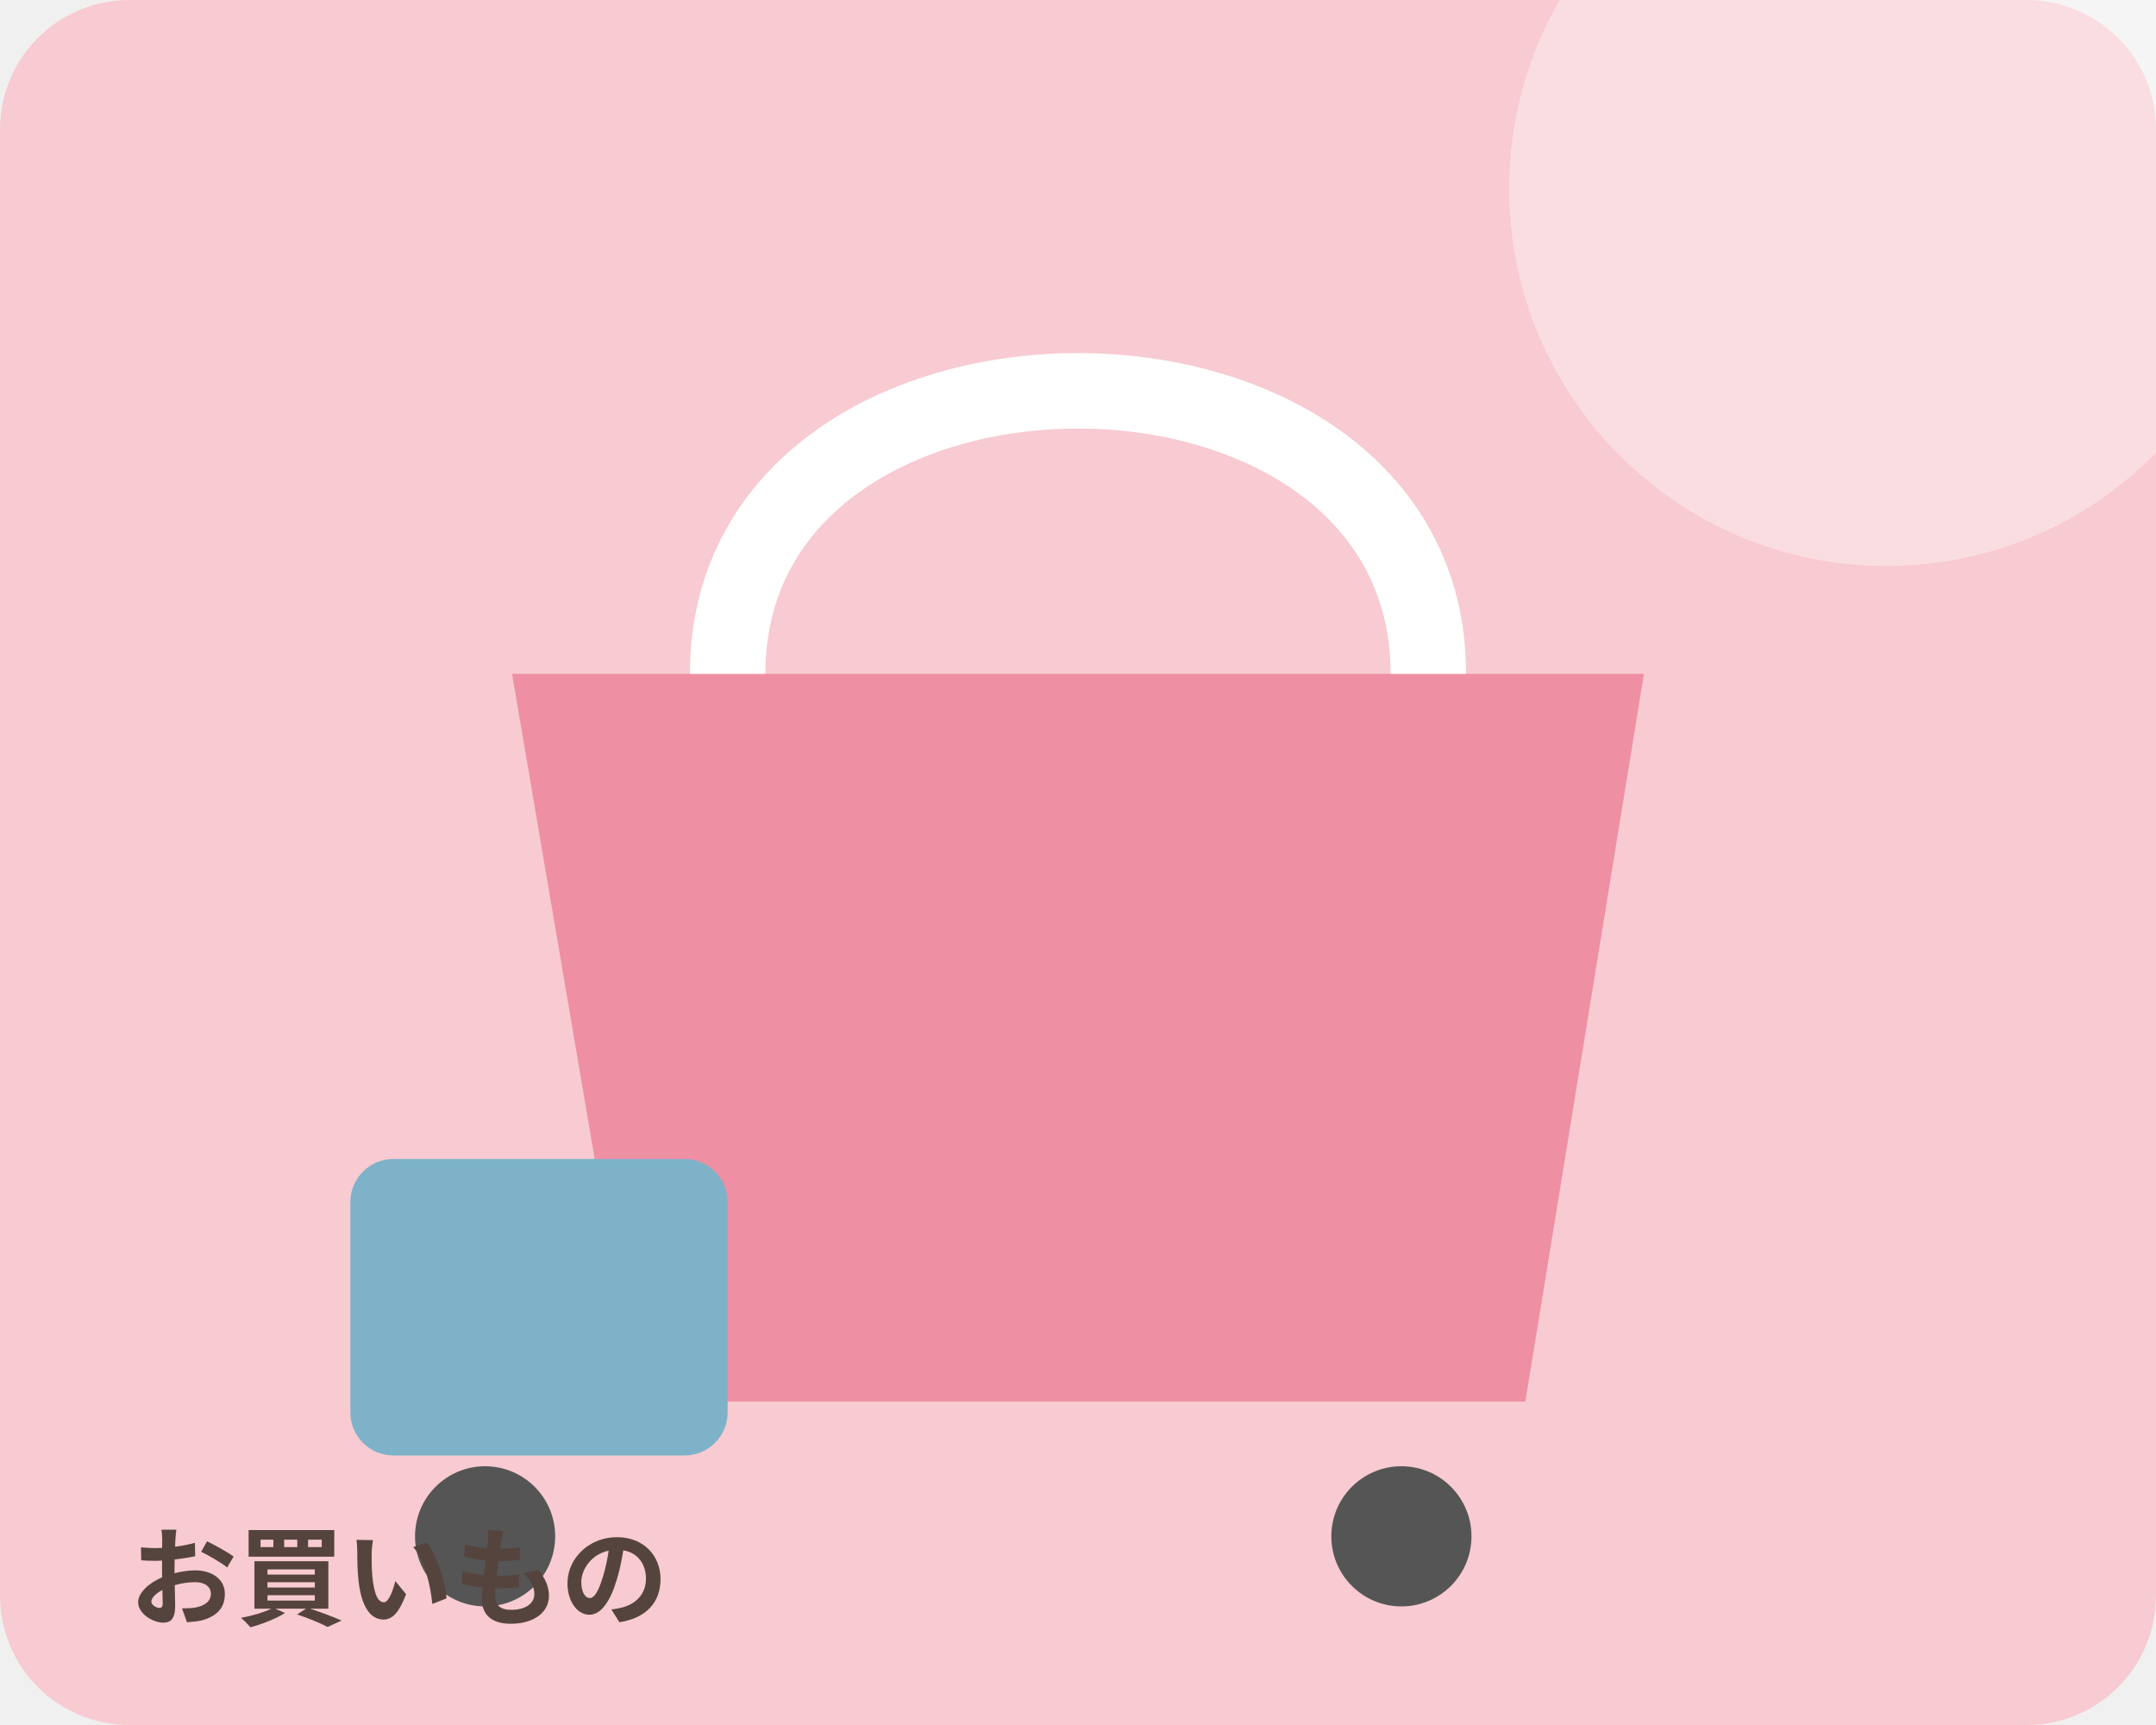
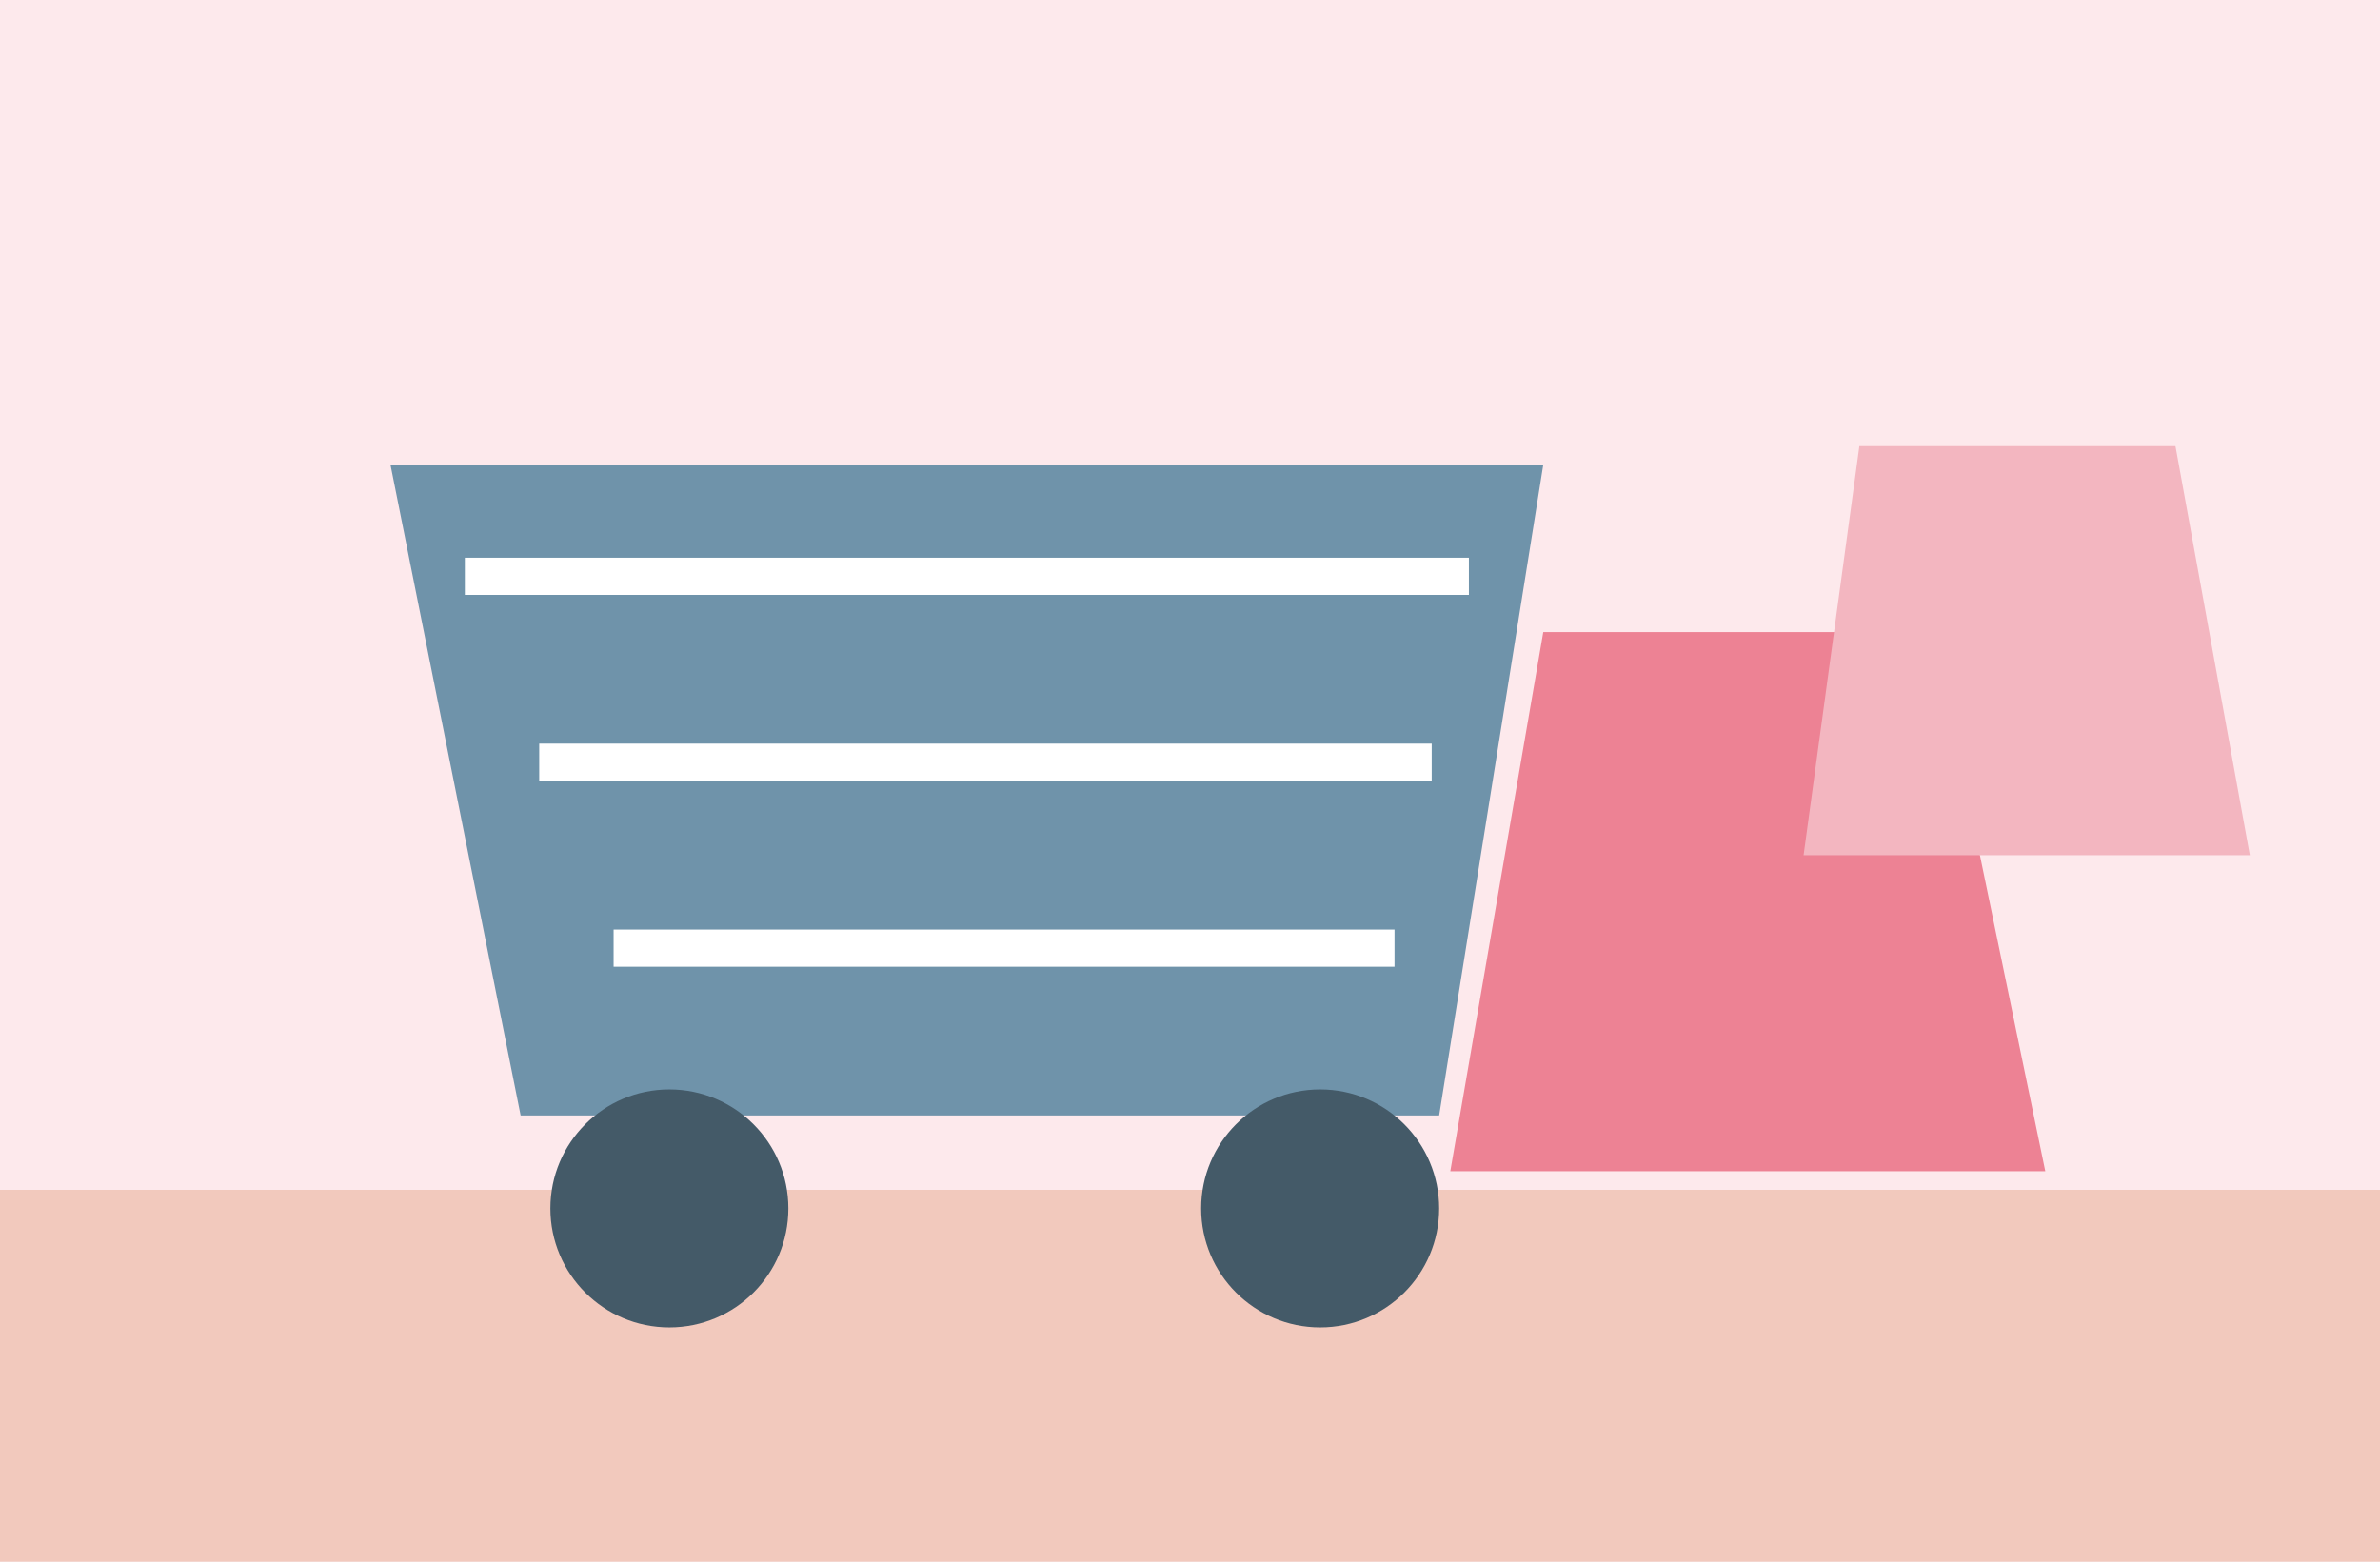
- <svg xmlns="http://www.w3.org/2000/svg" viewBox="0 0 400 320">
-   <rect width="400" height="320" rx="24" fill="#f7cbd1" />
-   <circle cx="350" cy="35" r="70" fill="#fff" opacity=".35" />
-   <path d="M95 125h210l-22 135H118z" fill="#ef8fa3" />
-   <path d="M135 125c0-70 130-70 130 0" stroke="#fff" stroke-width="14" fill="none" />
-   <rect x="65" y="215" width="70" height="55" rx="8" fill="#7eb2c9" />
-   <circle cx="90" cy="285" r="13" fill="#555" />
-   <circle cx="260" cy="285" r="13" fill="#555" />
-   <text x="24" y="300" font-family="sans-serif" font-size="20" font-weight="700" fill="#55443d">お買いもの</text>
+ <svg xmlns="http://www.w3.org/2000/svg" viewBox="0 0 640 420">
+   <rect width="640" height="420" fill="#fde9ec" />
+   <rect y="320" width="640" height="100" fill="#f2c9bd" />
+   <path d="M105 125h310l-28 175H140z" fill="#6f93aa" />
+   <path d="M125 155h270M145 205h240M165 255h210" stroke="#fff" stroke-width="10" />
+   <circle cx="180" cy="325" r="32" fill="#445a68" />
+   <circle cx="355" cy="325" r="32" fill="#445a68" />
+   <path d="M415 170h105l30 145H390z" fill="#ed8294" />
+   <path d="M500 120h85l20 110h-120z" fill="#f3b6c0" />
</svg>
